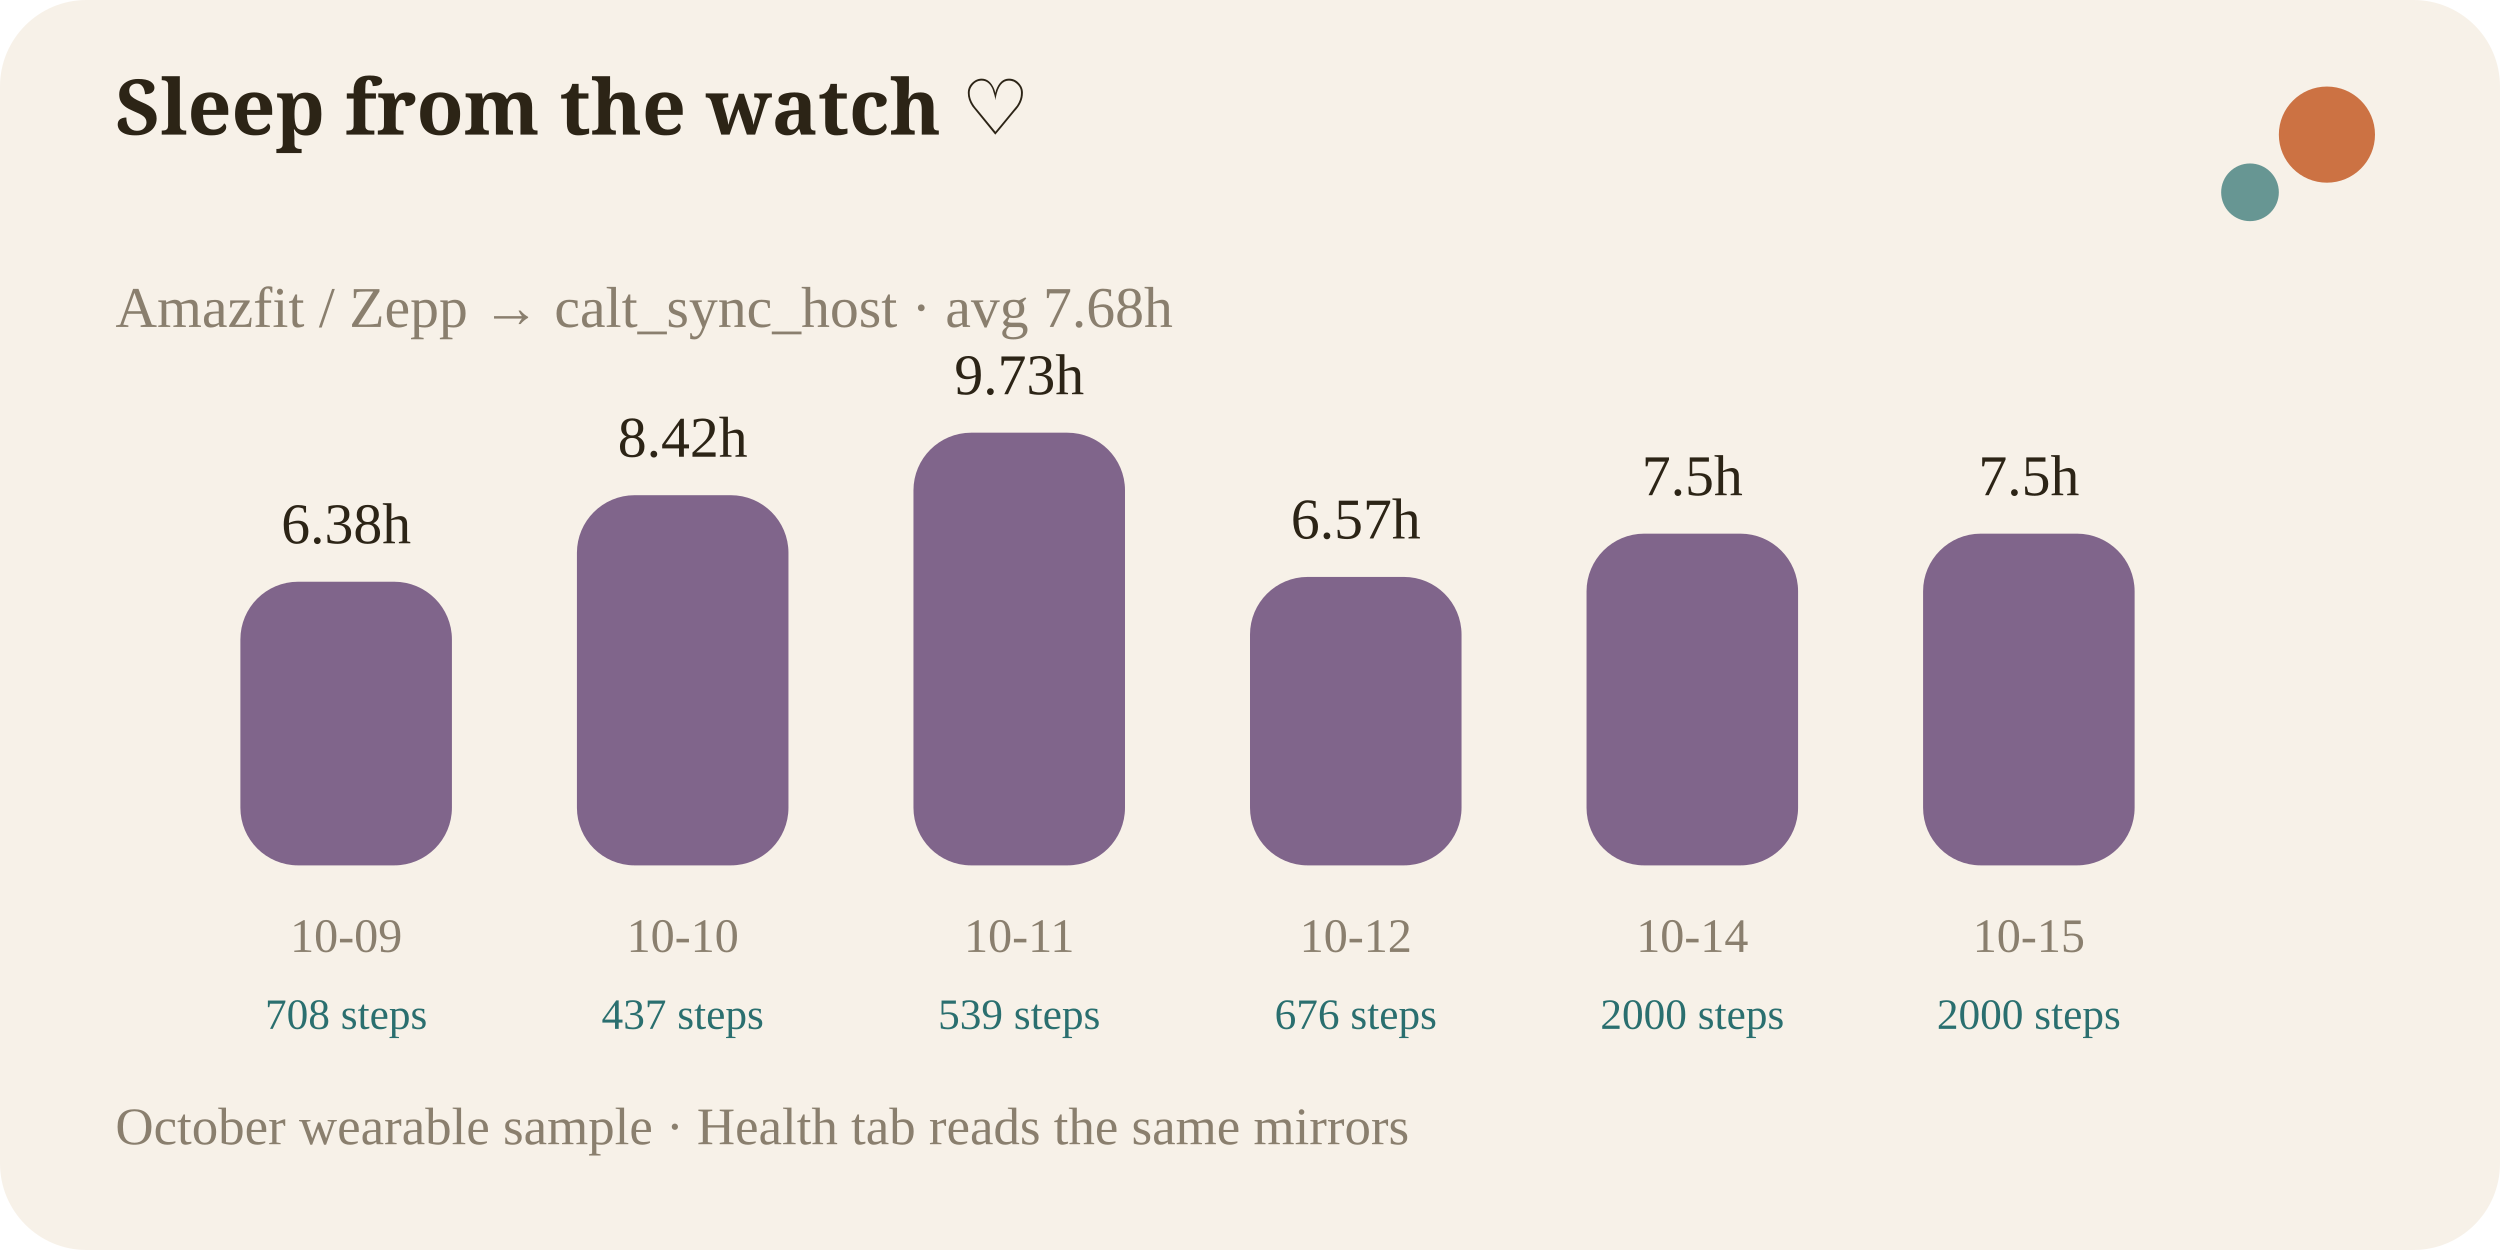
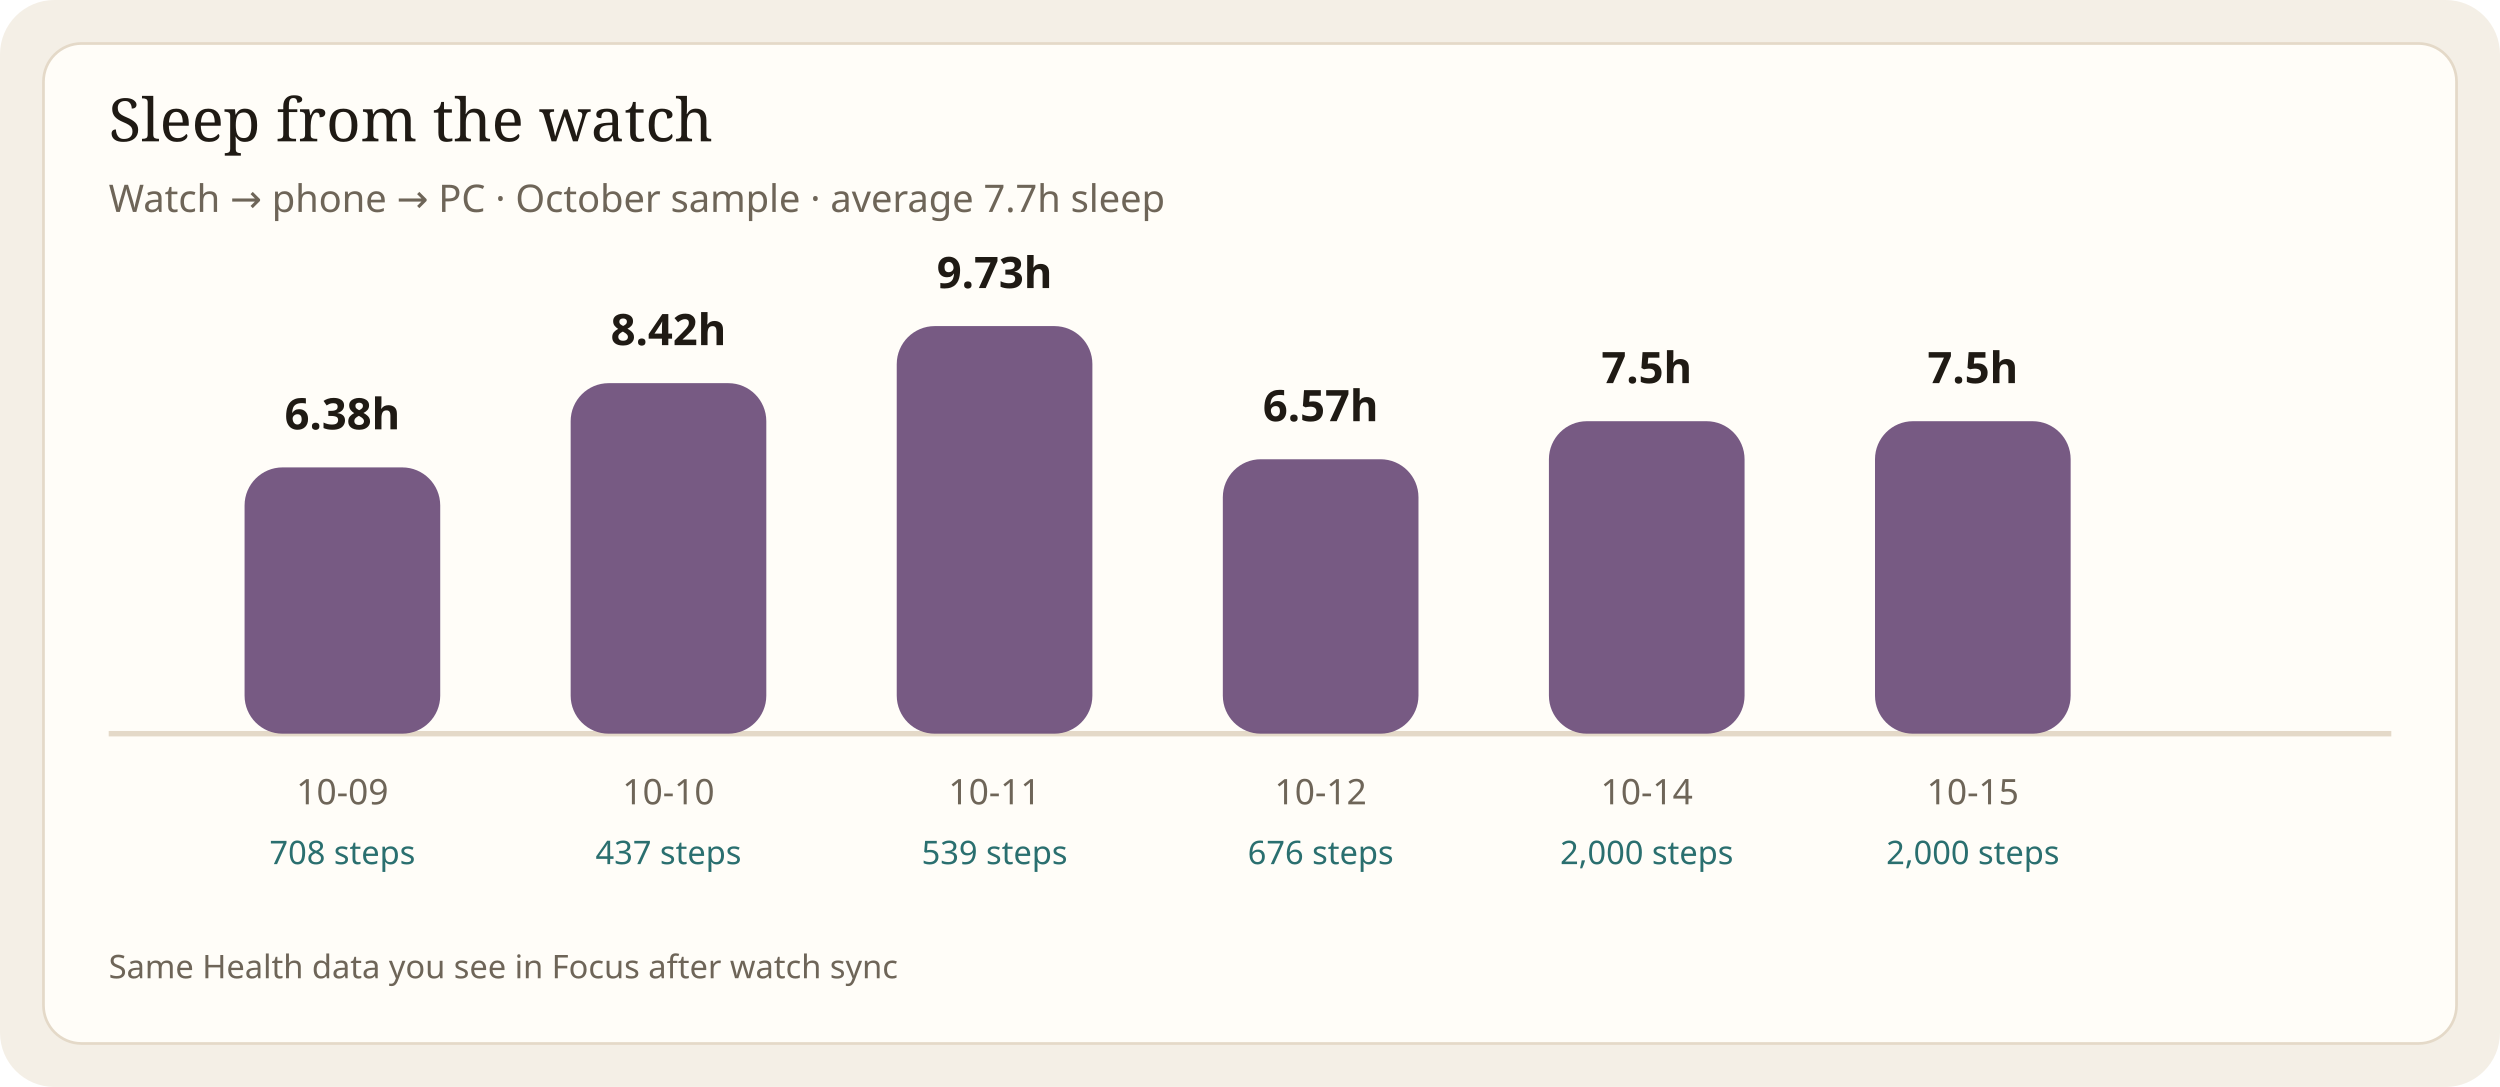
- <svg xmlns="http://www.w3.org/2000/svg" width="520" height="260" viewBox="0 0 520 260" role="img" aria-label="Sleep from the watch ♡">
-   <rect width="520" height="260" rx="18" fill="#f7f1e8" />
-   <circle cx="484" cy="28" r="10" fill="#c45c26" opacity="0.85" />
-   <circle cx="468" cy="40" r="6" fill="#2a6f6f" opacity="0.7" />
-   <text x="24" y="28" fill="#2c2416" font-size="16" font-weight="600" font-family="Georgia, serif">Sleep from the watch ♡</text>
-   <text x="24" y="68" fill="#8a7f6e" font-size="12">Amazfit / Zepp → calt_sync_host · avg 7.68h</text>
-   <rect x="50" y="121" width="44" height="59" rx="12" fill="#6b4c7a" opacity="0.85" />
-   <text x="72" y="113" text-anchor="middle" fill="#2c2416" font-size="12">6.38h</text>
-   <text x="72" y="198" text-anchor="middle" fill="#8a7f6e" font-size="10">10-09</text>
-   <text x="72" y="214" text-anchor="middle" fill="#2a6f6f" font-size="9">708 steps</text>
-   <rect x="120" y="103" width="44" height="77" rx="12" fill="#6b4c7a" opacity="0.85" />
-   <text x="142" y="95" text-anchor="middle" fill="#2c2416" font-size="12">8.42h</text>
-   <text x="142" y="198" text-anchor="middle" fill="#8a7f6e" font-size="10">10-10</text>
-   <text x="142" y="214" text-anchor="middle" fill="#2a6f6f" font-size="9">437 steps</text>
-   <rect x="190" y="90" width="44" height="90" rx="12" fill="#6b4c7a" opacity="0.85" />
-   <text x="212" y="82" text-anchor="middle" fill="#2c2416" font-size="12">9.73h</text>
-   <text x="212" y="198" text-anchor="middle" fill="#8a7f6e" font-size="10">10-11</text>
-   <text x="212" y="214" text-anchor="middle" fill="#2a6f6f" font-size="9">539 steps</text>
-   <rect x="260" y="120" width="44" height="60" rx="12" fill="#6b4c7a" opacity="0.85" />
-   <text x="282" y="112" text-anchor="middle" fill="#2c2416" font-size="12">6.57h</text>
-   <text x="282" y="198" text-anchor="middle" fill="#8a7f6e" font-size="10">10-12</text>
-   <text x="282" y="214" text-anchor="middle" fill="#2a6f6f" font-size="9">676 steps</text>
-   <rect x="330" y="111" width="44" height="69" rx="12" fill="#6b4c7a" opacity="0.85" />
-   <text x="352" y="103" text-anchor="middle" fill="#2c2416" font-size="12">7.5h</text>
-   <text x="352" y="198" text-anchor="middle" fill="#8a7f6e" font-size="10">10-14</text>
-   <text x="352" y="214" text-anchor="middle" fill="#2a6f6f" font-size="9">2000 steps</text>
-   <rect x="400" y="111" width="44" height="69" rx="12" fill="#6b4c7a" opacity="0.85" />
-   <text x="422" y="103" text-anchor="middle" fill="#2c2416" font-size="12">7.5h</text>
-   <text x="422" y="198" text-anchor="middle" fill="#8a7f6e" font-size="10">10-15</text>
-   <text x="422" y="214" text-anchor="middle" fill="#2a6f6f" font-size="9">2000 steps</text>
-   <text x="24" y="238" fill="#8a7f6e" font-size="11">October wearable sample · Health tab reads the same mirrors</text>
+ <svg xmlns="http://www.w3.org/2000/svg" width="920" height="400" viewBox="0 0 920 400" role="img" aria-label="October wearable sleep hours">
+   <rect width="920" height="400" rx="20" fill="#f4efe6" />
+   <rect x="16" y="16" width="888" height="368" rx="14" fill="#fffdf8" stroke="#e4d9c8" />
+   <text x="40" y="52" fill="#1f1a14" font-size="22" font-family="Georgia, serif">Sleep from the watch</text>
+   <text x="40" y="78" fill="#6e6558" font-size="14" font-family="Segoe UI, sans-serif">Watch → phone → PC · October sample · average 7.7h sleep</text>
+   <line x1="40" y1="270" x2="880" y2="270" stroke="#e4d9c8" stroke-width="2" />
+   <rect x="90" y="172" width="72" height="98" rx="14" fill="#6b4c7a" opacity="0.92" />
+   <text x="126" y="158" text-anchor="middle" fill="#1f1a14" font-size="16" font-family="Segoe UI, sans-serif" font-weight="600">6.38h</text>
+   <text x="126" y="296" text-anchor="middle" fill="#6e6558" font-size="13" font-family="Segoe UI, sans-serif">10-09</text>
+   <text x="126" y="318" text-anchor="middle" fill="#2a6f6f" font-size="12" font-family="Segoe UI, sans-serif">708 steps</text>
+   <rect x="210" y="141" width="72" height="129" rx="14" fill="#6b4c7a" opacity="0.92" />
+   <text x="246" y="127" text-anchor="middle" fill="#1f1a14" font-size="16" font-family="Segoe UI, sans-serif" font-weight="600">8.42h</text>
+   <text x="246" y="296" text-anchor="middle" fill="#6e6558" font-size="13" font-family="Segoe UI, sans-serif">10-10</text>
+   <text x="246" y="318" text-anchor="middle" fill="#2a6f6f" font-size="12" font-family="Segoe UI, sans-serif">437 steps</text>
+   <rect x="330" y="120" width="72" height="150" rx="14" fill="#6b4c7a" opacity="0.92" />
+   <text x="366" y="106" text-anchor="middle" fill="#1f1a14" font-size="16" font-family="Segoe UI, sans-serif" font-weight="600">9.73h</text>
+   <text x="366" y="296" text-anchor="middle" fill="#6e6558" font-size="13" font-family="Segoe UI, sans-serif">10-11</text>
+   <text x="366" y="318" text-anchor="middle" fill="#2a6f6f" font-size="12" font-family="Segoe UI, sans-serif">539 steps</text>
+   <rect x="450" y="169" width="72" height="101" rx="14" fill="#6b4c7a" opacity="0.92" />
+   <text x="486" y="155" text-anchor="middle" fill="#1f1a14" font-size="16" font-family="Segoe UI, sans-serif" font-weight="600">6.57h</text>
+   <text x="486" y="296" text-anchor="middle" fill="#6e6558" font-size="13" font-family="Segoe UI, sans-serif">10-12</text>
+   <text x="486" y="318" text-anchor="middle" fill="#2a6f6f" font-size="12" font-family="Segoe UI, sans-serif">676 steps</text>
+   <rect x="570" y="155" width="72" height="115" rx="14" fill="#6b4c7a" opacity="0.92" />
+   <text x="606" y="141" text-anchor="middle" fill="#1f1a14" font-size="16" font-family="Segoe UI, sans-serif" font-weight="600">7.5h</text>
+   <text x="606" y="296" text-anchor="middle" fill="#6e6558" font-size="13" font-family="Segoe UI, sans-serif">10-14</text>
+   <text x="606" y="318" text-anchor="middle" fill="#2a6f6f" font-size="12" font-family="Segoe UI, sans-serif">2,000 steps</text>
+   <rect x="690" y="155" width="72" height="115" rx="14" fill="#6b4c7a" opacity="0.92" />
+   <text x="726" y="141" text-anchor="middle" fill="#1f1a14" font-size="16" font-family="Segoe UI, sans-serif" font-weight="600">7.5h</text>
+   <text x="726" y="296" text-anchor="middle" fill="#6e6558" font-size="13" font-family="Segoe UI, sans-serif">10-15</text>
+   <text x="726" y="318" text-anchor="middle" fill="#2a6f6f" font-size="12" font-family="Segoe UI, sans-serif">2,000 steps</text>
+   <text x="40" y="360" fill="#6e6558" font-size="12" font-family="Segoe UI, sans-serif">Same Health data you see in Focus after watch sync</text>
</svg>
